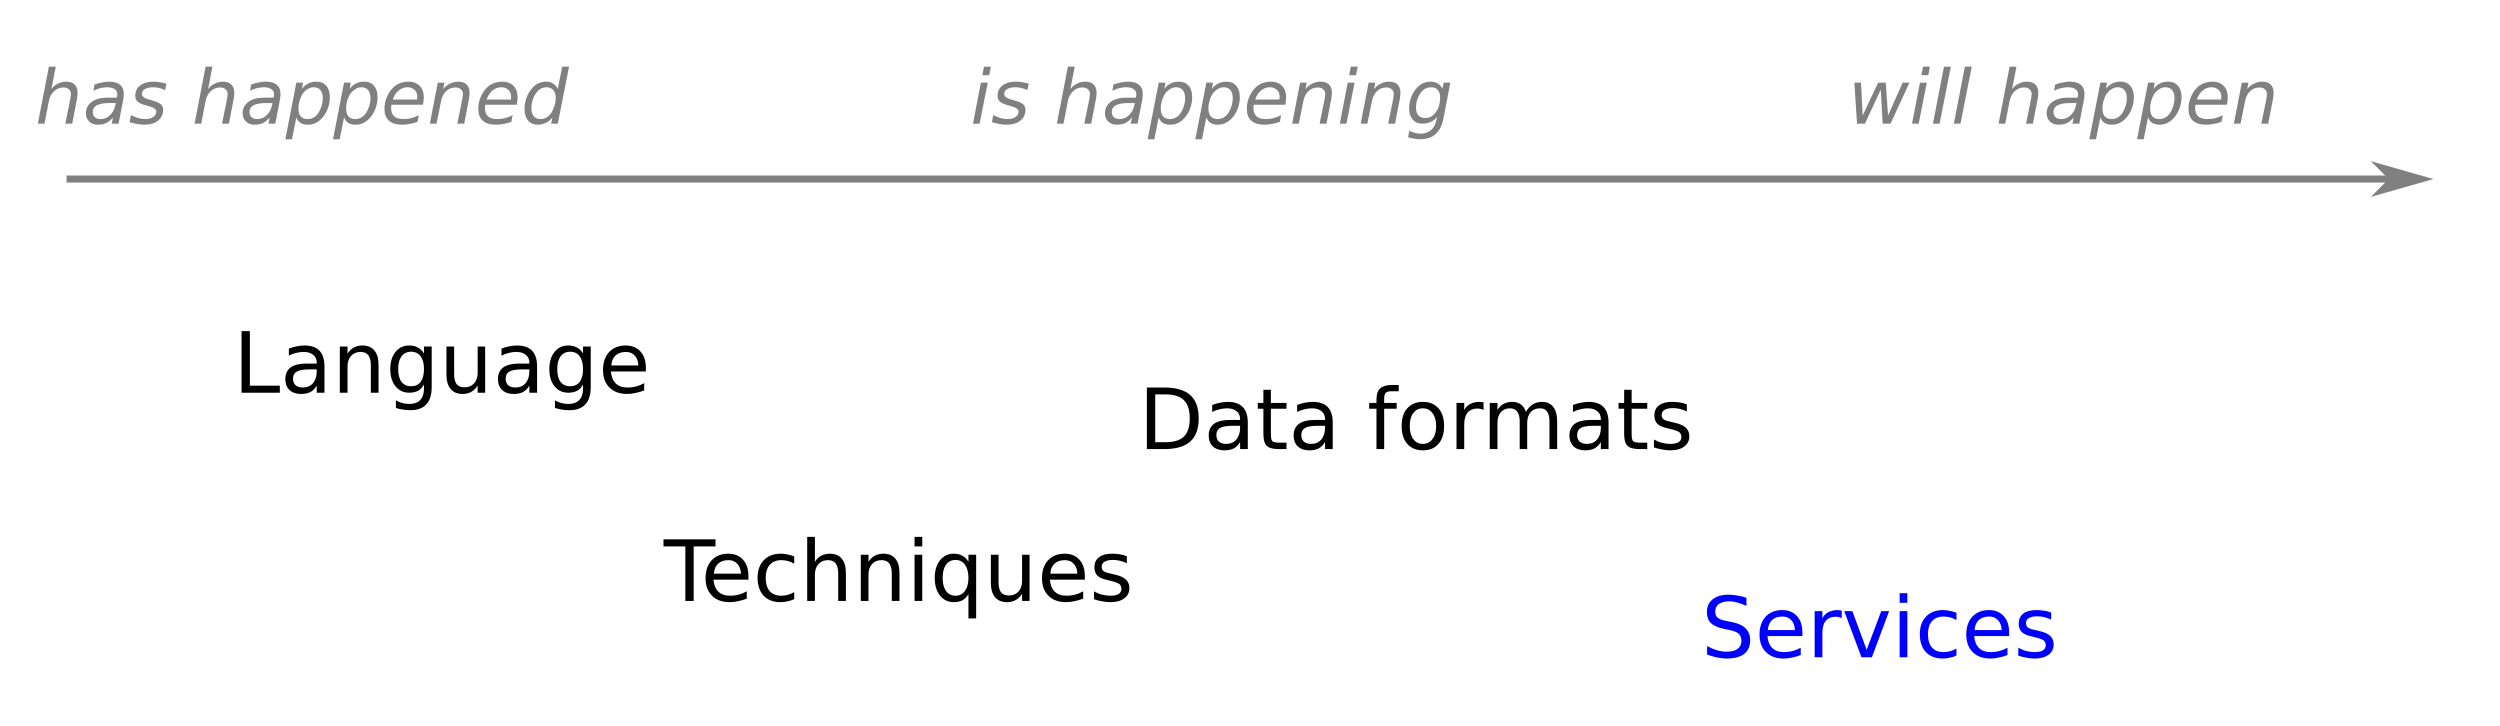
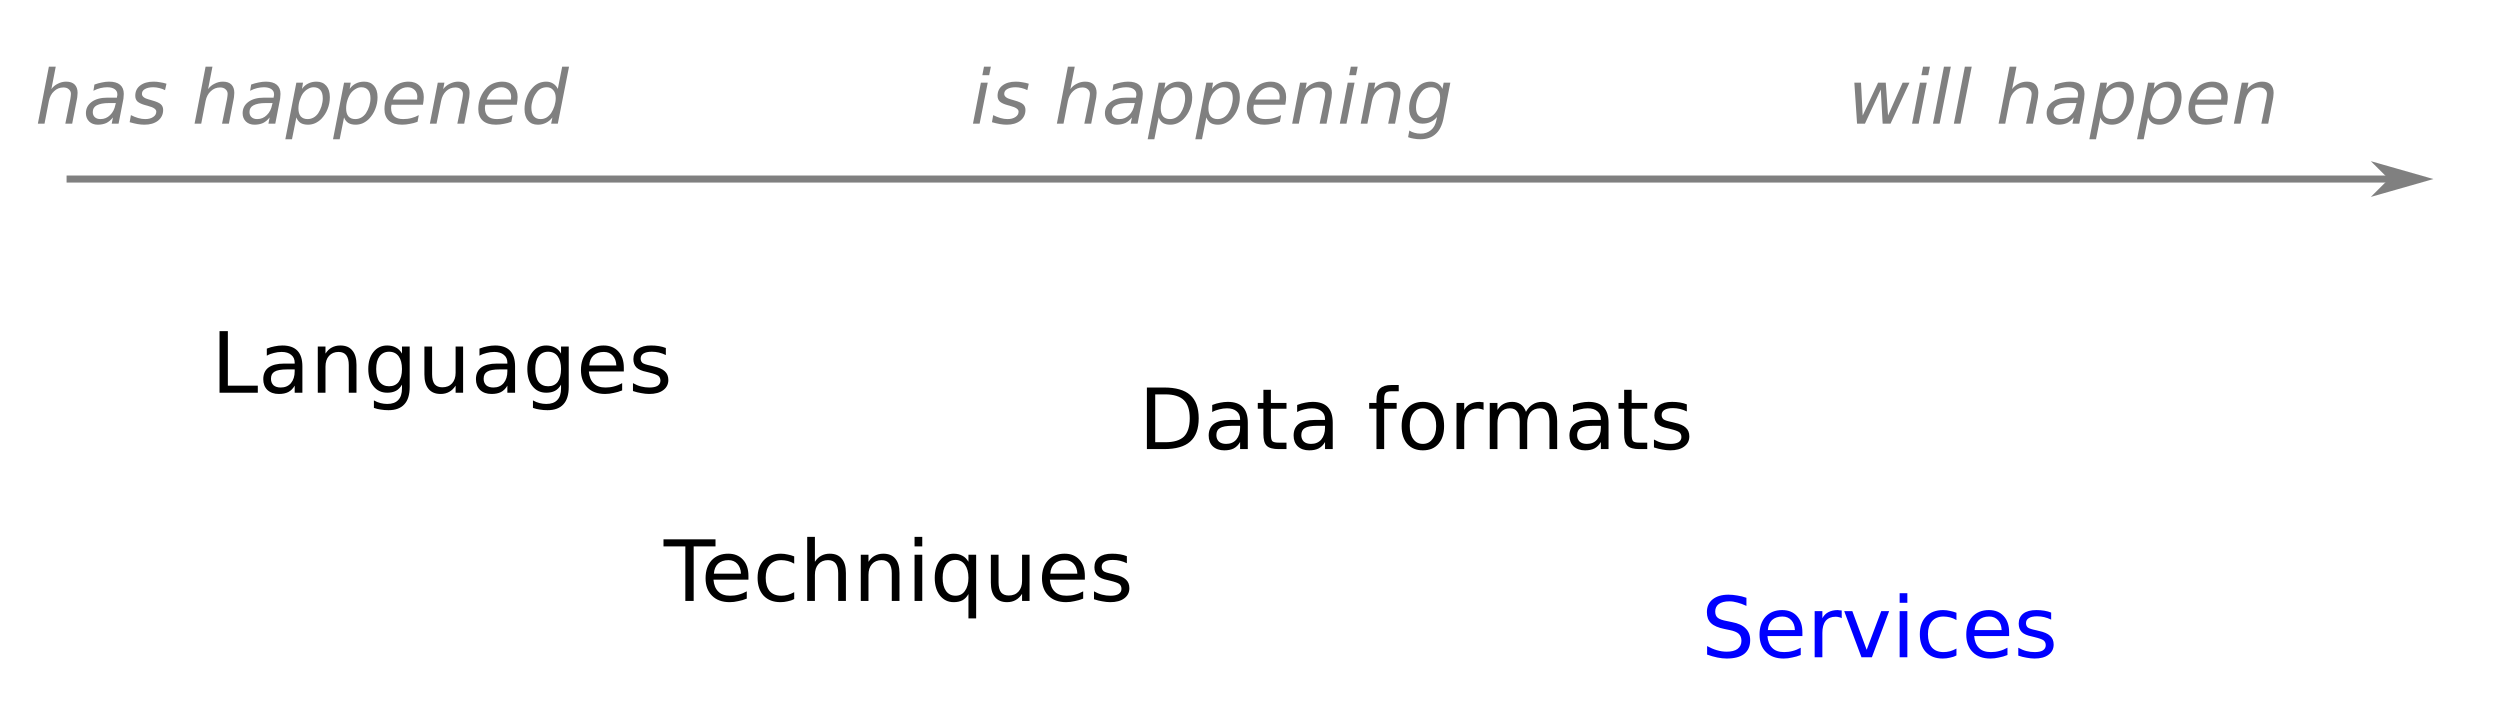
<svg xmlns="http://www.w3.org/2000/svg" width="187.76mm" height="54.453mm" viewBox="0 0 187.76 54.453" version="1.1" id="svg1388">
  <defs id="defs1382">
    <marker orient="auto" refY="0" refX="0" id="Arrow1Mend" style="overflow:visible">
      <path id="path1960" d="M 0,0 5,-5 -12.5,0 5,5 Z" style="fill:#808080;fill-opacity:1;fill-rule:evenodd;stroke:#808080;stroke-width:1pt;stroke-opacity:1" transform="matrix(-0.4,0,0,-0.4,-4,0)" />
    </marker>
  </defs>
  <g id="layer1" transform="translate(-12.48485,-76.40812)">
    <text xml:space="preserve" style="font-style:normal;font-variant:normal;font-weight:normal;font-stretch:normal;font-size:6.35px;line-height:1.1;font-family:'DejaVu Sans';-inkscape-font-specification:'DejaVu Sans';text-align:center;letter-spacing:0px;word-spacing:0px;text-anchor:middle;fill:#000000;fill-opacity:1;stroke:none;stroke-width:0.265" x="50.714" y="105.902" id="text1935">
-       <tspan id="tspan1933" x="50.714" y="105.902" style="font-size:6.35px;stroke-width:0.265">Language</tspan>
+       <tspan id="tspan1933" x="50.714" y="105.902" style="font-size:6.35px;stroke-width:0.265">Languages</tspan>
    </text>
    <text xml:space="preserve" style="font-style:normal;font-variant:normal;font-weight:normal;font-stretch:normal;font-size:6.35px;line-height:1.1;font-family:'DejaVu Sans';-inkscape-font-specification:'DejaVu Sans';text-align:center;letter-spacing:0px;word-spacing:0px;text-anchor:middle;fill:#000000;fill-opacity:1;stroke:none;stroke-width:0.265" x="85.019" y="121.538" id="text1939">
      <tspan id="tspan1937" x="85.019" y="121.538" style="font-size:6.35px;stroke-width:0.265">Techniques</tspan>
    </text>
    <text xml:space="preserve" style="font-style:normal;font-variant:normal;font-weight:normal;font-stretch:normal;font-size:6.35px;line-height:1.1;font-family:'DejaVu Sans';-inkscape-font-specification:'DejaVu Sans';text-align:center;letter-spacing:0px;word-spacing:0px;text-anchor:middle;fill:#000000;fill-opacity:1;stroke:none;stroke-width:0.265" x="123.879" y="110.136" id="text1943">
      <tspan id="tspan1941" x="123.879" y="110.136" style="font-size:6.35px;stroke-width:0.265">Data formats</tspan>
    </text>
    <text xml:space="preserve" style="font-style:normal;font-variant:normal;font-weight:normal;font-stretch:normal;font-size:6.35px;line-height:1.1;font-family:'DejaVu Sans';-inkscape-font-specification:'DejaVu Sans';text-align:center;letter-spacing:0px;word-spacing:0px;text-anchor:middle;fill:#0000ff;fill-opacity:1;stroke:none;stroke-width:0.265;" x="158.691" y="125.771" id="text1947">
      <tspan id="tspan1945" x="158.691" y="125.771" style="font-size:6.35px;stroke-width:0.265;fill:#0000ff;">Services</tspan>
    </text>
    <path style="opacity:1;vector-effect:none;fill:none;fill-opacity:1;stroke:#808080;stroke-width:0.529;stroke-linecap:butt;stroke-linejoin:miter;stroke-miterlimit:4;stroke-dasharray:none;stroke-dashoffset:0;stroke-opacity:1;marker-end:url(#Arrow1Mend)" d="M 17.485,89.855 H 194.202" id="path1949" />
    <text xml:space="preserve" style="font-style:normal;font-variant:normal;font-weight:normal;font-stretch:normal;font-size:5.644px;line-height:1.1;font-family:'DejaVu Sans';-inkscape-font-specification:'DejaVu Sans';text-align:center;letter-spacing:0px;word-spacing:0px;text-anchor:middle;fill:#808080;fill-opacity:1;stroke:none;stroke-width:0.265" x="39.645" y="85.697" id="text2258">
      <tspan id="tspan2256" x="39.645" y="85.697" style="font-style:italic;fill:#808080;stroke-width:0.265">has happened</tspan>
    </text>
    <text id="text2316" y="85.697" x="171.937" style="font-style:normal;font-variant:normal;font-weight:normal;font-stretch:normal;font-size:5.644px;line-height:1.1;font-family:'DejaVu Sans';-inkscape-font-specification:'DejaVu Sans';text-align:center;letter-spacing:0px;word-spacing:0px;text-anchor:middle;fill:#808080;fill-opacity:1;stroke:none;stroke-width:0.265" xml:space="preserve">
      <tspan style="font-style:italic;fill:#808080;stroke-width:0.265" y="85.697" x="171.937" id="tspan2314">will happen</tspan>
    </text>
    <text id="text2332" y="85.697" x="107.981" style="font-style:normal;font-variant:normal;font-weight:normal;font-stretch:normal;font-size:5.644px;line-height:1.1;font-family:'DejaVu Sans';-inkscape-font-specification:'DejaVu Sans';text-align:center;letter-spacing:0px;word-spacing:0px;text-anchor:middle;fill:#808080;fill-opacity:1;stroke:none;stroke-width:0.265" xml:space="preserve">
      <tspan style="font-style:italic;fill:#808080;stroke-width:0.265" y="85.697" x="107.981" id="tspan2330">is happening</tspan>
    </text>
  </g>
</svg>
